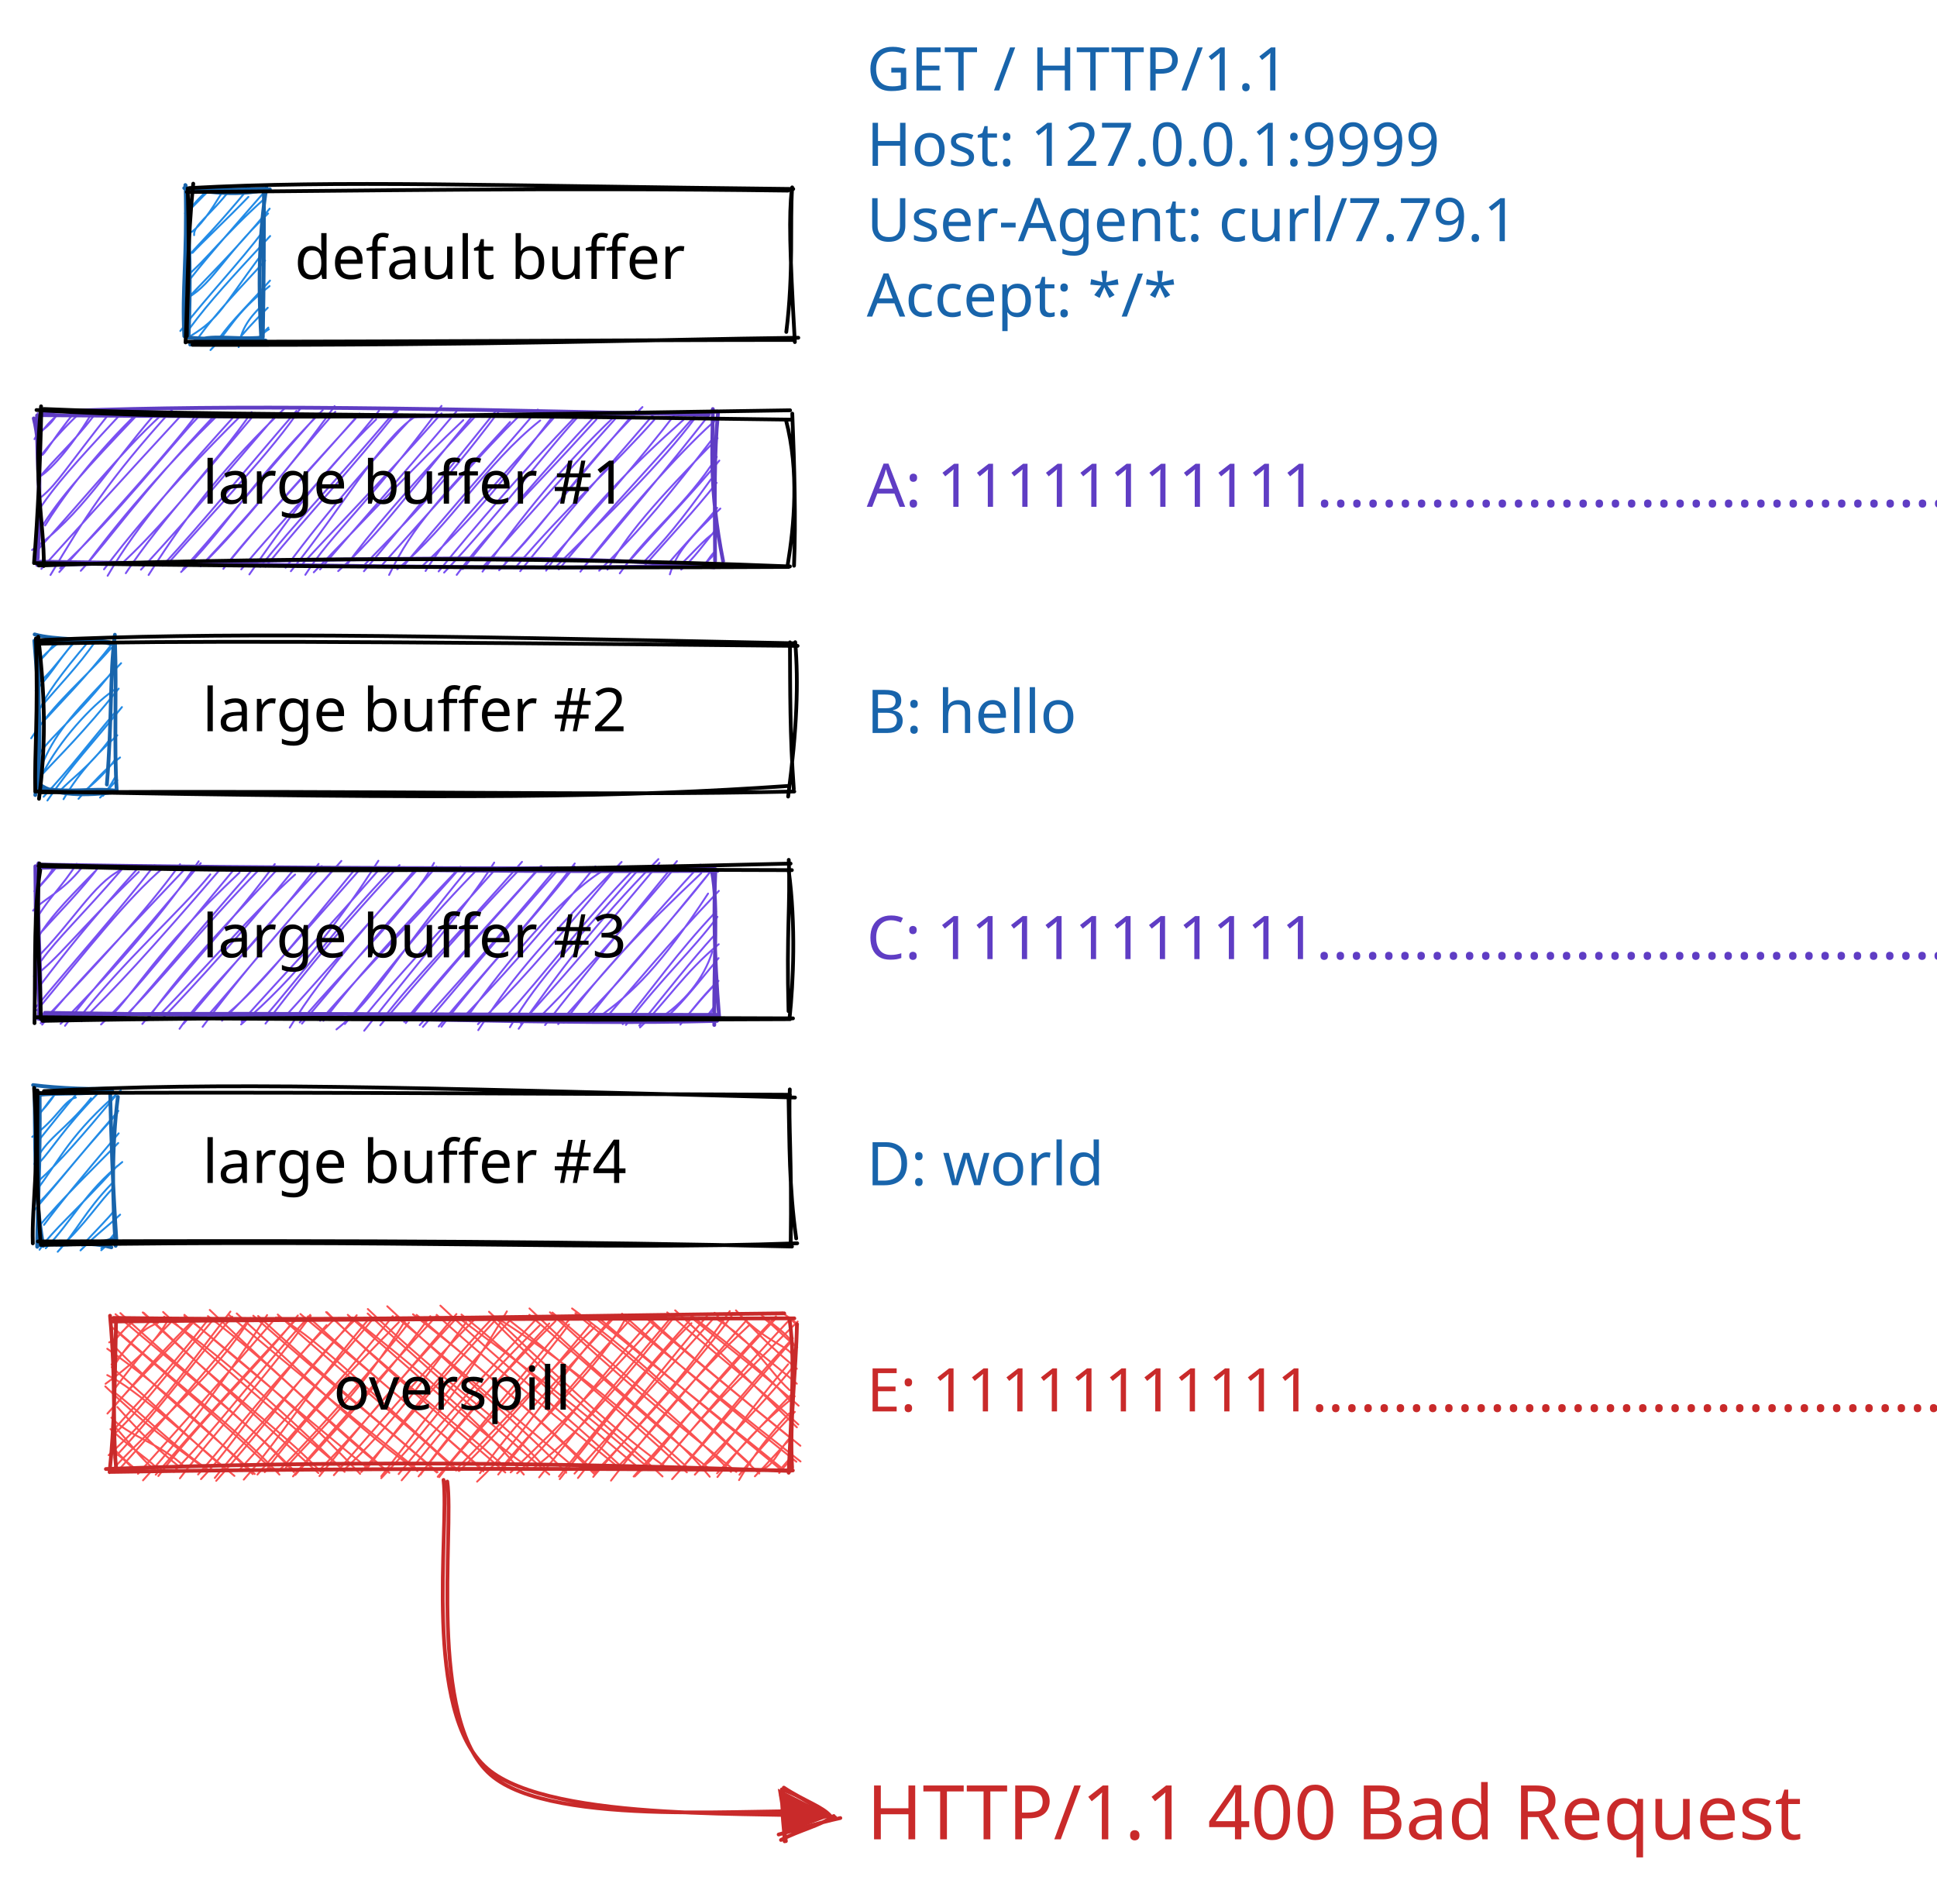
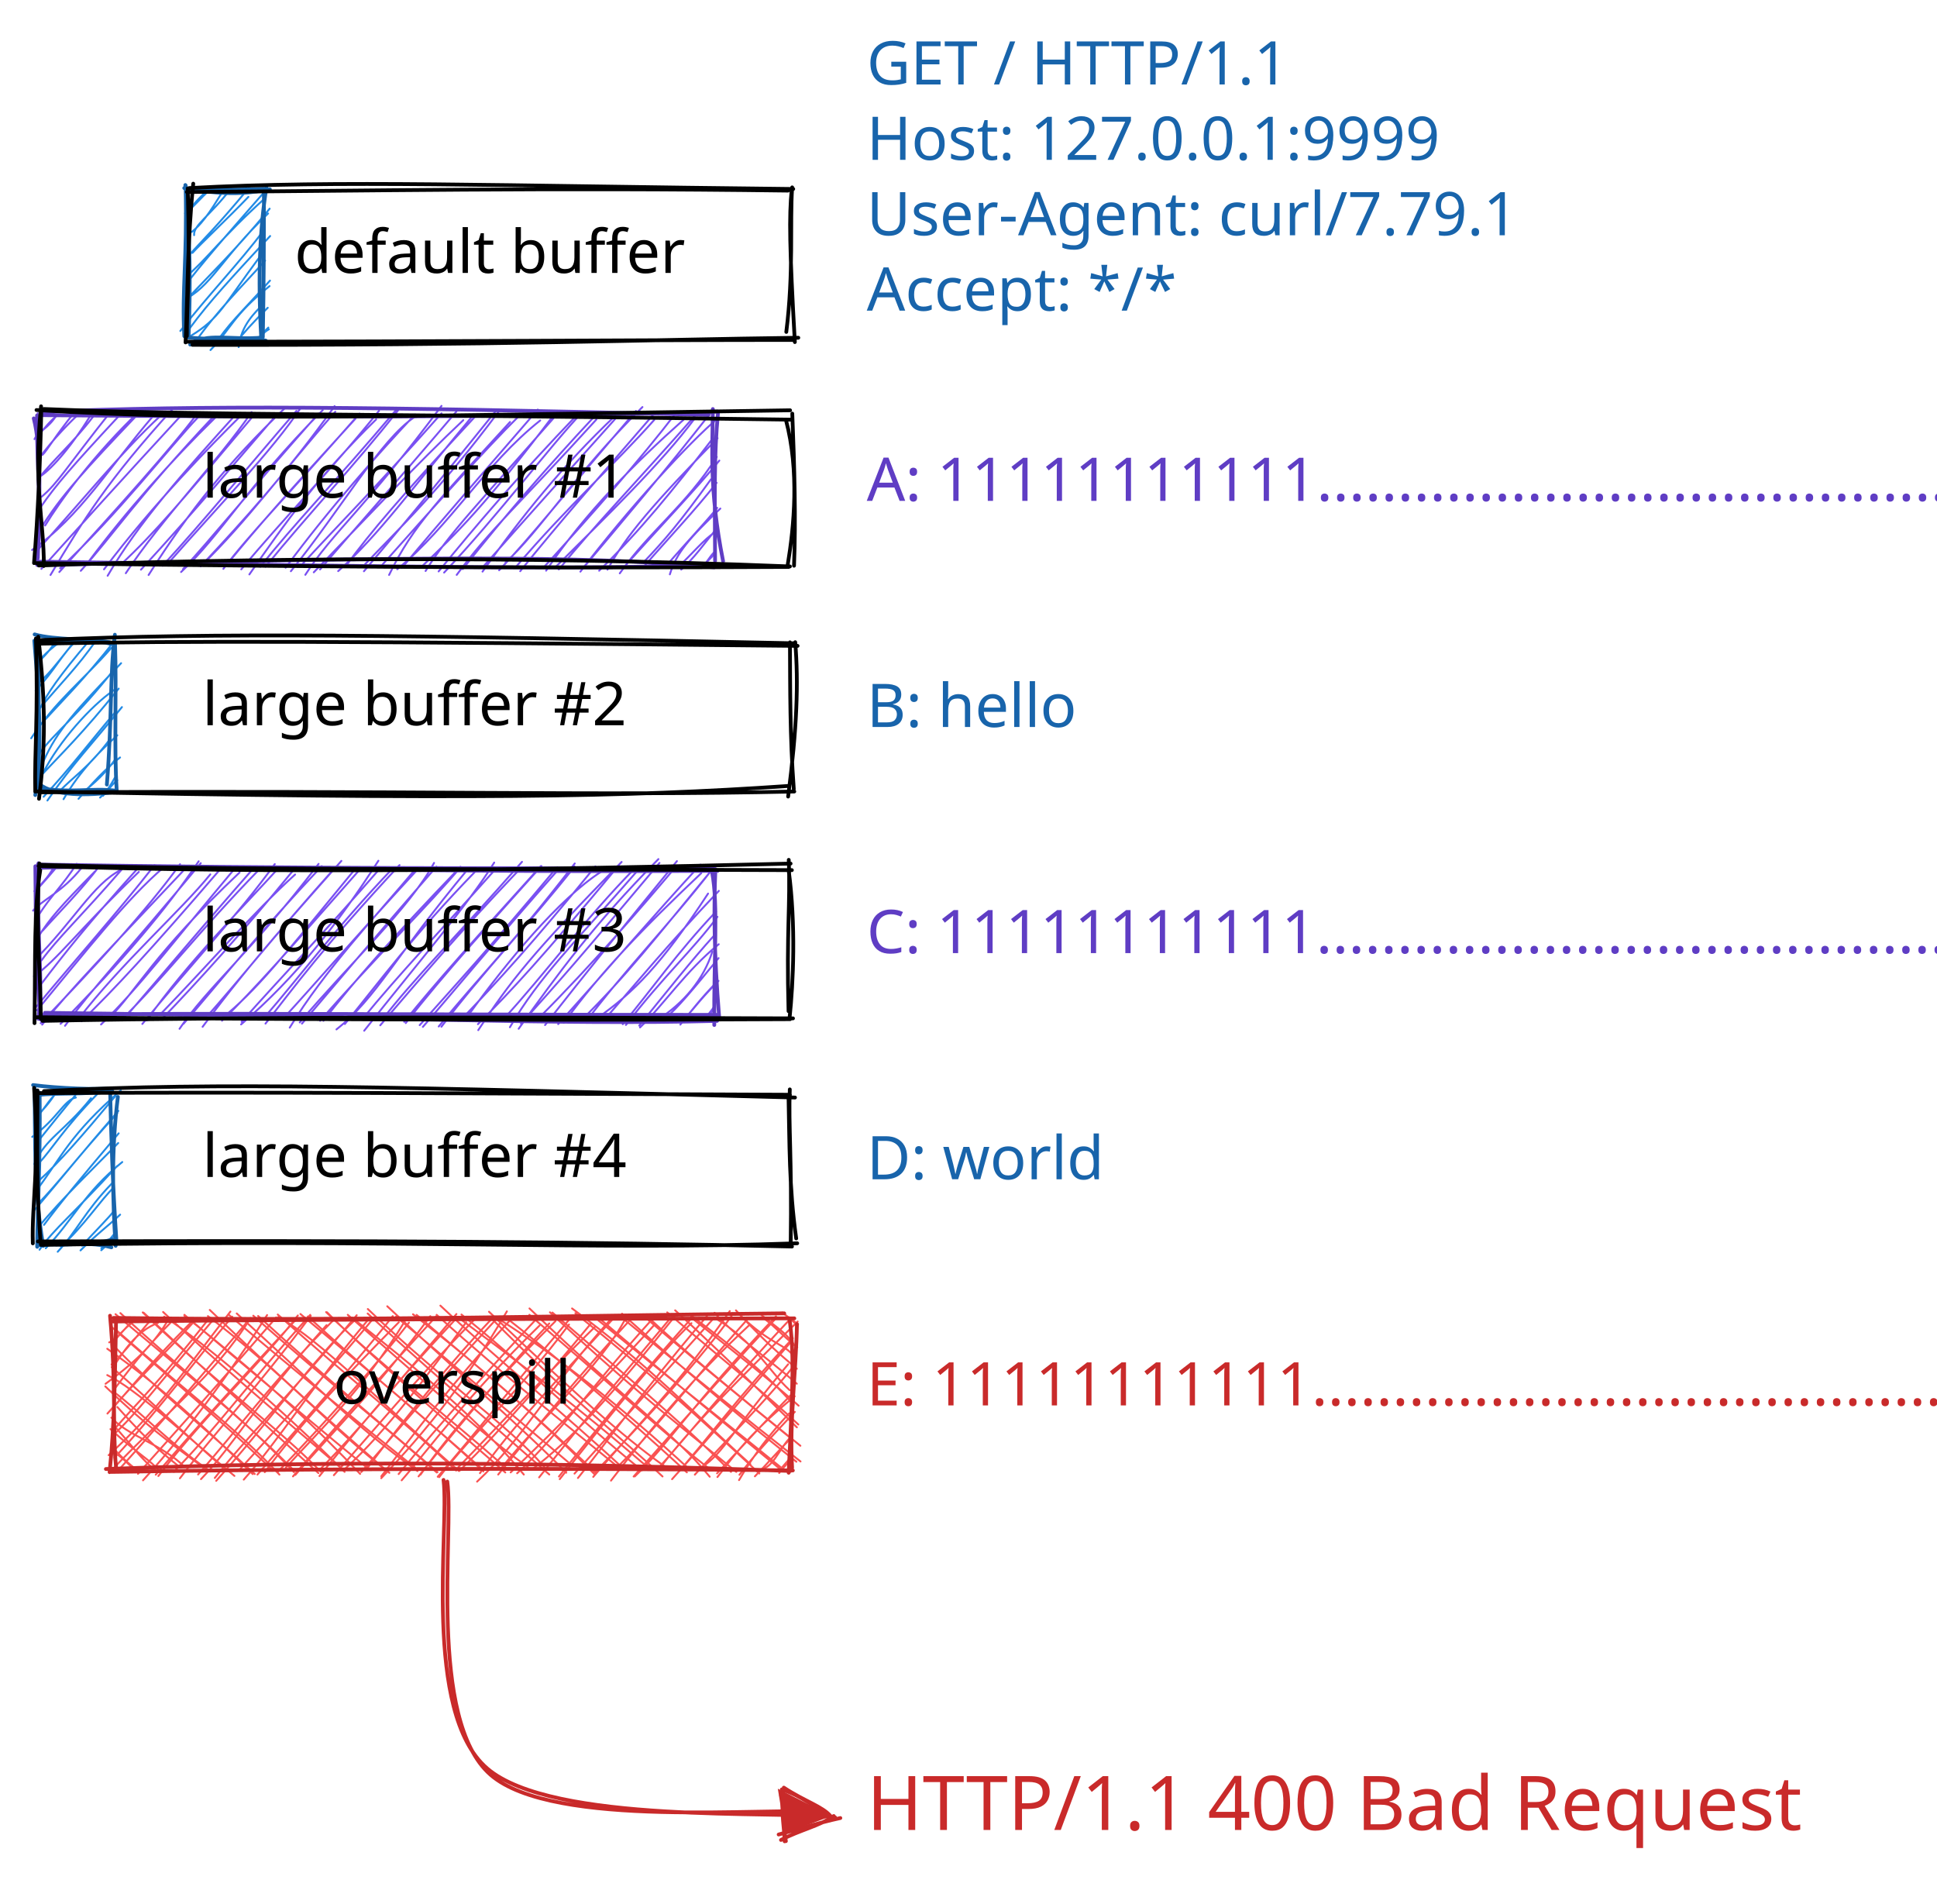
<svg xmlns="http://www.w3.org/2000/svg" version="1.1" viewBox="0 0 514 505" width="1028" height="1010">
  <defs>
-     <style>
+     <style class="style-fonts">
      @font-face {
        font-family: "Virgil";
        src: url('/fonts/Virgil.woff2') format('woff2');
      }
    </style>
  </defs>
  <g stroke-linecap="round" transform="translate(50 50) rotate(0 10 20)">
    <path d="M0 0 C0 0, 0 0, 0 0 M0 0 C0 0, 0 0, 0 0 M-0.88 6.6 C1.28 5.04, 3.25 2.47, 5.54 0.54 M-0.35 6.79 C0.74 4.87, 1.48 3.92, 5.22 0.26 M1.51 12.39 C1.29 9.76, 5.62 7.38, 11.32 -0.01 M0.89 11.53 C4.42 8.78, 6.86 4.29, 10.04 -0.75 M1.08 17.09 C3.21 14.71, 10.56 7.86, 15.92 2.23 M-0.02 17.95 C3.61 13.79, 7.12 10.65, 16.08 -0.21 M-0.98 23.74 C5.49 18.25, 8.49 13.28, 20.24 2.66 M0.45 24.04 C5.56 17.52, 12.12 10.12, 20.93 0.04 M-1.45 29.63 C5.86 26.38, 8.6 18.66, 21.14 6.64 M-0.81 29.85 C4.87 23.62, 11.86 17.16, 21.56 5.36 M-2.15 37.81 C5.59 27.91, 13.21 20.1, 20.18 10.9 M0.43 36.99 C5.59 29.99, 11.57 23.56, 21.69 12.62 M0.77 39.02 C8.17 34.51, 9.29 31.13, 18.99 18.05 M1.82 40.74 C7.4 32.71, 14.68 25.49, 20.35 19.15 M5.85 42.88 C11.01 37.66, 11.82 33.63, 21.53 25.91 M6.9 41.77 C10.11 36.37, 14.12 32.85, 21.65 24.44 M13.33 42.1 C14 36.14, 17.79 32.88, 19.66 30.84 M12.27 41.31 C14.53 38.41, 17.32 35.35, 21.05 31.65 M17 41.68 C18.64 40.46, 19.03 38.69, 21.35 37.37 M17.3 41.37 C18.05 40.64, 18.8 39.19, 21.21 36.91" stroke="#228be6" stroke-width="0.5" fill="none" />
    <path d="M-1.11 -0.1 C9.18 1.75, 14.61 1.54, 21.62 0.23 M-0.44 0.62 C4.13 -0.13, 10.44 0.64, 19.94 0.08 M20.69 -0.29 C19 10.41, 18.38 23.02, 19.33 39.83 M20.04 0.86 C20.03 12.91, 20.02 24.8, 19.74 39.43 M19.66 39.56 C11.56 40.32, 4.42 38.14, 0.47 41.43 M20.52 40.37 C15.73 39.41, 10.86 40.49, -0.43 39.53 M-1.1 39.19 C-1.74 26.69, -0.31 19.07, -0.74 -0.83 M0.04 39.32 C0.58 25.97, 0.47 12.66, -0.82 -0.91" stroke="#1864ab" stroke-width="1" fill="none" />
  </g>
  <g stroke-linecap="round" transform="translate(50 50) rotate(0 80 20)">
    <path d="M0.2 -0.1 C40.09 -2.25, 80.56 -0.7, 160.49 0.14 M-0.41 0.94 C47.37 0.65, 94.61 -0.29, 159.11 0.57 M160.21 -0.29 C159.56 9.18, 160.65 22.12, 158.65 38.07 M160.08 0.43 C159.39 7.26, 159.49 15.57, 160.92 40.76 M161.84 39.61 C122.31 40.09, 82.81 41.66, 1.07 41.49 M160.51 40.19 C116.43 40.2, 71.75 40.64, -0.43 40.67 M-0.76 40.85 C-0.16 28.37, -0.35 14.61, 1.28 -1.27 M-0.42 39.18 C-0.47 31.52, 0.5 23.27, -0.18 -0.01" stroke="#000000" stroke-width="1" fill="none" />
  </g>
  <g transform="translate(71.5 60) rotate(0 58.5 10)">
-     <text x="58.5" y="14" font-family="Virgil, Segoe UI Emoji" font-size="16px" fill="#000000" text-anchor="middle" style="white-space: pre;" direction="ltr">default buffer</text>
+     <text x="58.5" y="0" font-family="Virgil, Segoe UI Emoji" font-size="16px" fill="#000000" text-anchor="middle" style="white-space: pre;" direction="ltr" dominant-baseline="text-before-edge">default buffer</text>
  </g>
  <g stroke-linecap="round" transform="translate(10 109.625) rotate(0 90 20)">
    <path d="M0 0 C0 0, 0 0, 0 0 M0 0 C0 0, 0 0, 0 0 M-0.85 6.88 C0.31 4.58, 2.59 4.36, 5.05 0.48 M-0.19 6.44 C1.66 4.03, 3.78 1.57, 5.28 0.54 M1.3 11.04 C2.56 9.83, 4.74 5.9, 9.84 -0.33 M0.2 12.19 C4.28 6.57, 8.95 2.06, 10.86 0.22 M0.29 16.98 C2.89 15.61, 8.52 9.62, 14.09 0.46 M-0.01 17.62 C4.29 12.16, 9.27 8.03, 14.74 0.88 M1.02 22.19 C5.44 18.48, 7.39 14.67, 19.56 -0.63 M0.9 24.77 C4.82 19.1, 8.99 14.25, 21.42 0.88 M1.98 29.8 C5.75 23.63, 14.59 11.18, 27.67 -1.2 M0.64 30.85 C6.01 22.11, 12.49 15.07, 26.69 0.17 M-1.49 36.29 C11.33 27.39, 19.13 14.08, 30.8 0.56 M-0.95 37.34 C11.69 23.41, 22.32 10.17, 32.6 0.68 M3.4 42.93 C12.33 28.01, 18.41 18.05, 35.89 -1.2 M0.97 41.31 C11.64 29.47, 21.66 18.37, 37.74 0.94 M5.95 41.14 C21.1 27.08, 35.03 8.93, 42.62 1.01 M5.74 42.14 C21.1 25.28, 36.16 8.5, 42.01 0.54 M13.67 39.17 C23.49 26.08, 35.22 12.8, 47.25 1.06 M11.43 41.82 C19.85 32.57, 26.35 22.42, 46.84 0.69 M18.56 43.14 C26.76 29.02, 38.95 15.42, 52.78 0.11 M17.6 41.43 C30.74 24.02, 45.97 8.51, 53.97 0.61 M23.38 42.46 C33.08 27.75, 47.73 12.94, 56.77 -0.29 M22.13 40.09 C31.1 31.73, 38.32 23.2, 57.67 0.17 M29.43 42.93 C40.63 25.27, 50.69 12.99, 65.54 -1.29 M27.4 41.52 C41.52 26.22, 54.19 11.06, 63.52 0.27 M34.78 39.66 C47.62 25, 62.39 9.84, 69.95 -1.64 M33.13 40.49 C44.2 28.46, 54.72 15.54, 68.65 -0.6 M38.05 42.14 C48.82 32.16, 54.89 20.18, 75.64 -0.81 M38.56 41.39 C46.57 32.73, 53.42 23.95, 74.48 0.13 M44.62 39.15 C53.72 29.42, 66.23 15.79, 78.79 -1.87 M43.24 40.64 C55.94 28.29, 64.94 15.48, 78.98 -0.38 M50.43 39.87 C58.17 30.37, 66.87 20.53, 84.36 1.42 M49.27 41.3 C56.41 31.87, 65.29 22.99, 85.41 0.09 M56.17 42.78 C65.53 29.32, 74.7 16.4, 89.82 1.65 M54.02 41.44 C65.39 27.74, 78.2 14.81, 90.59 -0.66 M59.08 40.75 C68.17 29.2, 78.07 19.3, 95.44 -1.25 M60.45 40.75 C71.68 26.91, 83.72 14.33, 95.62 -0.74 M67.18 41.93 C80.61 25.36, 91.06 6.89, 100.03 1.01 M65.79 41 C77.47 25.16, 90.85 10.22, 100.16 0.32 M71.02 42.88 C78.25 31.61, 87.4 24.68, 107.16 -1.94 M69.8 40.51 C79.57 29.85, 89.19 20.31, 107.16 0.04 M73.26 42.22 C87.17 27.87, 101.09 12.98, 112.93 1.86 M74.93 41.46 C84.51 30.21, 93.15 20.7, 111.12 -0.45 M79.74 41.9 C90.76 32.04, 98.39 21.08, 115.6 0.47 M81.75 40.57 C88.49 31.37, 96.23 22.28, 116.18 0.79 M86.47 40.5 C96.05 30.37, 106.16 21.22, 122.54 -0.71 M86.57 41.94 C94.11 33.01, 102.67 22.93, 121.66 -0.71 M93.25 42.92 C99.66 29.57, 107.02 22.42, 125.34 2.33 M91.48 40.19 C104.94 25.05, 119.08 9.24, 127.57 0.9 M95.41 41.4 C109.61 29.78, 118.73 13.49, 133.35 1.93 M96.62 41.07 C107.67 27.8, 119.62 14.21, 132.71 -0.96 M102.07 40.55 C111.08 31.94, 118.77 24.54, 137.48 -0.23 M102.93 41.87 C109.11 31.91, 117.3 23.66, 136.96 1.24 M107.85 42.29 C122.54 26.73, 135.58 9.18, 144.38 -0.11 M106.39 41.98 C116.66 29.46, 126.16 18.15, 143.96 -0.43 M111.19 42.9 C120.02 30.88, 127.73 24.21, 148.27 1.66 M112.78 41.36 C124.05 27.16, 135.33 14.15, 147.42 1.2 M118.04 42.03 C128.55 27.28, 139.23 13.98, 153.13 0.8 M117.92 41.06 C129.61 27.86, 142.42 13.61, 153.84 0.86 M124.14 39.61 C133.41 31.16, 142.53 16.18, 160.48 -1.63 M122.45 41.68 C131.58 32.04, 138.32 23.17, 158.76 -0.6 M126.74 40.98 C140.58 24.71, 153.34 13.39, 163.62 1.76 M128.04 41.92 C138.69 28.69, 149.05 16.94, 163.53 0.19 M134.91 41.78 C145.28 26.47, 158.52 13.18, 171.37 1.75 M134.14 41.06 C147.15 26.77, 159.78 12.46, 169.54 -0.28 M137.21 41.02 C151.32 27.02, 165.61 13.14, 174.35 1.4 M138.29 41.46 C147.89 29.65, 158.24 19.03, 174.97 0.04 M144.01 42.04 C156.74 25.36, 172.78 7.8, 180.69 1.18 M144.79 41.03 C154.43 29.58, 166.47 15.43, 179.06 -0.71 M151.2 41.52 C156.04 32.56, 163.52 23.88, 180.41 6.63 M148.99 41.79 C159.92 31.14, 168.42 20.63, 178.93 6.97 M154.46 42.49 C162.35 31.31, 172.04 24.44, 180.2 11.6 M156.06 40.32 C164.92 30.35, 174.72 20.13, 180.88 12.57 M160.98 39.34 C166.34 33.69, 170.21 29.26, 178.65 17.55 M161.2 40.3 C167.28 33.3, 174.47 25.74, 180.16 18.47 M167.75 42.76 C169.49 37.05, 172.96 33.15, 181.15 25.3 M166.4 40.95 C172.24 34.17, 177.62 28.55, 180.32 25.1 M169.77 40.95 C173.25 37.86, 176.89 33.27, 179.77 31.59 M170.77 41.49 C174.2 38.42, 176.6 35, 179.63 31.25 M176.37 40.61 C177.39 39.96, 178.16 38.29, 179.39 37.01 M176.64 40.66 C177.28 39.5, 178.61 38.63, 179.92 36.92" stroke="#7950f2" stroke-width="0.5" fill="none" />
    <path d="M1.36 -0.34 C43.22 -2.13, 87.52 -1.78, 178 0.47 M0.63 0.52 C67.21 1.09, 132.95 1.16, 180.36 -0.43 M179.16 -1.1 C179.13 8.43, 178.04 19.99, 181.88 39.26 M180.52 0.04 C179.47 10.97, 179.67 21.2, 179.75 39.18 M179.52 40.89 C142.86 37.54, 103.96 38.21, -0.13 40.26 M180.39 40.23 C141.3 41.57, 102.39 40.77, 0.07 39.39 M0.02 38.45 C0.53 24.22, 1.04 9.4, -1.04 1.38 M-0.25 39.77 C1.37 26.91, -0.41 13.24, -0.16 0.59" stroke="#5f3dc4" stroke-width="1" fill="none" />
  </g>
  <g stroke-linecap="round" transform="translate(10 109.625) rotate(0 100 20)">
    <path d="M1.63 -1.11 C42.38 0.59, 83.66 0.03, 200.26 1.72 M-0.31 -0.84 C46.59 2.09, 92.62 0.85, 199.66 -0.77 M198.56 1.81 C202.14 15.29, 200.72 30, 199.03 40.21 M200.24 0.11 C200.81 14.32, 201.2 28.3, 200.7 40.47 M199.3 40.79 C147.87 41.02, 96.82 41.1, -0.46 39.78 M199.62 40.66 C126.87 37.73, 53.91 38.56, 0.3 40.41 M1.63 40.54 C1.72 28.74, -1.24 19.06, 0.9 -1.82 M-0.97 39.77 C0.08 27, 0.7 12.12, 0.94 -0.4" stroke="#000000" stroke-width="1" fill="none" />
  </g>
  <g transform="translate(49 119.625) rotate(0 61 10)">
-     <text x="61" y="14" font-family="Virgil, Segoe UI Emoji" font-size="16px" fill="#000000" text-anchor="middle" style="white-space: pre;" direction="ltr">large buffer #1</text>
+     <text x="61" y="0" font-family="Virgil, Segoe UI Emoji" font-size="16px" fill="#000000" text-anchor="middle" style="white-space: pre;" direction="ltr" dominant-baseline="text-before-edge">large buffer #1</text>
  </g>
  <g stroke-linecap="round" transform="translate(10 170) rotate(0 10 20)">
    <path d="M0 0 C0 0, 0 0, 0 0 M0 0 C0 0, 0 0, 0 0 M-0.4 6.74 C0.59 4.88, 1.77 3.45, 5.78 0.39 M-0.28 6.11 C1.91 4.01, 3.73 2.05, 4.73 0.01 M-0.55 13.25 C4.62 7.75, 6.2 3.82, 10.88 -0.72 M-0.37 11.54 C2.34 9.76, 4.87 6.31, 9.86 0.05 M0.81 17.63 C2.24 14.49, 5.74 9.25, 13.79 -0.15 M-0.01 18.6 C5.21 12.31, 10.99 6.55, 15.51 -0.13 M-1.73 25.88 C4.57 16.15, 12.04 10.49, 19.53 1.92 M-0.01 23.13 C5.75 16.66, 12.35 10.32, 20.63 -0.28 M1.51 32.05 C5.19 23.72, 9.99 18.63, 22.14 5.95 M0.4 29.97 C4.46 24.39, 10.33 20.29, 20.67 7.08 M1.47 35 C5.62 26.79, 14.03 17.37, 20.24 13.08 M0.26 36.43 C6.22 30.06, 11.89 24.65, 21.49 12.7 M2.58 42.39 C9.34 32.57, 14.22 27.67, 22.36 17.6 M1.57 41.39 C8.81 33.63, 13.61 27.15, 20.83 18.64 M5.76 39.99 C9.19 36.25, 13.47 33.79, 19.17 26.12 M6.86 42.04 C11.45 34.09, 17.08 28.83, 21.13 25.08 M10.83 41.94 C14.23 38.13, 18.16 33.73, 21.86 30.97 M11.64 40.46 C14.97 37.87, 18.11 35.09, 20.86 31.06 M16.56 41.61 C18.83 39.56, 19.63 37.73, 20.43 36.39 M17.33 41.15 C18.86 39.39, 19.96 37.91, 21.11 37.01" stroke="#228be6" stroke-width="0.5" fill="none" />
    <path d="M-0.81 -1.68 C4.37 -0.14, 14.43 -0.63, 19.17 0.77 M-0.68 0.63 C5.77 0.52, 12.26 -0.83, 19.09 0.39 M20.48 -1.6 C19.1 9.15, 19.78 20.41, 18.36 38.15 M20.52 0.53 C20.97 14.05, 20.22 28.03, 20.98 39.91 M20.5 40.14 C13.64 41.09, 4.23 41.23, 0.44 38.02 M20.97 39.8 C14.02 38.96, 9.49 40.54, -0.25 39.04 M0.43 38.72 C0.31 30.7, 0.41 19.33, 0.04 0.66 M-0.64 40.94 C1.16 28.87, 0.58 17.78, -0.89 0" stroke="#1864ab" stroke-width="1" fill="none" />
  </g>
  <g stroke-linecap="round" transform="translate(10 170) rotate(0 100 20)">
    <path d="M0.14 0.78 C40.22 -0.03, 81.46 0.13, 201.65 1.36 M0.83 -0.17 C47.83 -2.24, 94.85 -1.54, 200.48 0.67 M201.02 0.38 C201.91 11.18, 201.49 23.18, 199.14 41.34 M199.62 0.42 C199.69 13.04, 199.59 25.01, 200.64 39.36 M199.25 38.52 C155.92 41.51, 114.72 42.13, -0.33 39.98 M200.77 40 C148.02 41.2, 97.57 39.66, 0.44 40.22 M0.35 41.93 C1.97 29.15, 2.26 17.26, 0.15 -1.06 M-0.64 40.02 C-0.88 29.37, 0.17 19.9, -0.47 -0.61" stroke="#000000" stroke-width="1" fill="none" />
  </g>
  <g transform="translate(45.5 180) rotate(0 64.5 10)">
-     <text x="64.5" y="14" font-family="Virgil, Segoe UI Emoji" font-size="16px" fill="#000000" text-anchor="middle" style="white-space: pre;" direction="ltr">large buffer #2</text>
+     <text x="64.5" y="0" font-family="Virgil, Segoe UI Emoji" font-size="16px" fill="#000000" text-anchor="middle" style="white-space: pre;" direction="ltr" dominant-baseline="text-before-edge">large buffer #2</text>
  </g>
  <g stroke-linecap="round" transform="translate(10 230) rotate(0 90 20)">
    <path d="M0 0 C0 0, 0 0, 0 0 M0 0 C0 0, 0 0, 0 0 M-0.87 6.45 C1.8 3.79, 3.33 1.96, 4.33 -0.14 M-0.61 6.62 C0.64 4.96, 2.04 3.63, 4.61 0.55 M-1.22 11.6 C1.48 8.51, 6.49 6.77, 11.73 0.15 M0.26 12.8 C3.38 7.82, 6.47 5.15, 10.36 -0.83 M1.3 16.95 C5 12.77, 12.01 5.74, 16.35 -0.22 M0.31 18.32 C3.16 13.85, 5.96 10.5, 15.32 1.08 M-0.82 24.74 C9.41 14.61, 14.72 4.47, 22.19 0.73 M0.98 24.86 C5.27 18.94, 11.52 13.14, 22.22 0.79 M-0.98 29.02 C5.17 24.73, 10.4 17.2, 26.84 1.32 M0.87 31.16 C7.23 22.82, 13.51 14.88, 26.13 0.86 M-0.15 38.03 C13.21 21.9, 23.76 8.38, 33.42 0.13 M-0.76 37.56 C10.61 23.91, 20.69 12.69, 30.99 -0.44 M1.19 41.85 C8.11 33.11, 19.76 21.04, 38.57 1.1 M0.79 41.47 C14.98 26.63, 28.46 12.13, 37.78 -0.71 M6.07 41.65 C22.15 25.31, 34.23 11.16, 42.72 -1.49 M7.25 42.16 C14.69 31.98, 23.07 23.31, 43.28 -0.99 M10.71 40.49 C22.2 25.52, 37.98 11.68, 45.81 1.98 M11.61 40.96 C20.5 32.26, 29.39 22.77, 48.32 0.76 M18.82 40.26 C26.15 33.02, 30.59 23.22, 53.58 1.48 M16.81 41.81 C27.27 31.64, 35.4 20.55, 52.53 0.16 M23.89 39.15 C33.3 28.3, 43.94 15.5, 57.3 0.33 M22.6 40.19 C32.83 30.1, 42.88 17.04, 58.57 0.9 M28.93 40.74 C40.02 24.93, 54.67 10.55, 64.02 0.18 M27.77 41.67 C40.55 26.04, 53.3 12.59, 62.92 -0.75 M32.74 38.92 C45.3 25.98, 57.43 11.86, 68.31 2.02 M32.93 40.41 C43.18 29.66, 53.42 18.5, 68.09 0.58 M37.64 42.96 C44.85 32.19, 56.51 22.77, 74.54 -0.8 M38.7 41.63 C48.61 30.15, 58.23 18.02, 75.38 -0.2 M43.76 42.43 C57.37 24.13, 70.05 10.42, 80.59 -1.59 M44.53 40.13 C53.54 30.04, 63.8 17.04, 79.17 -0.07 M48.73 40.29 C57.79 33.07, 65.01 24, 84.15 0.67 M48.91 40.81 C57.86 32.09, 65.69 23.11, 85.6 0.56 M53.97 41.8 C68.52 29.34, 79.87 14.79, 90.41 -1.63 M54.1 41.1 C64.95 28.88, 77.2 16.17, 90.89 0.34 M60.44 39.6 C68.55 30.34, 78.69 16.64, 94.36 0.22 M60.45 41.58 C67.96 32.02, 75.73 21.3, 96.02 -0.48 M66.88 42.65 C76.03 27.55, 89.92 12.89, 100.52 0.27 M65.06 40.34 C74.17 30.43, 83.86 19.05, 101.04 0.42 M69.54 41.26 C82.86 25.58, 98.78 10.82, 105.18 -1.06 M70.13 41.58 C79.95 30.05, 89.09 19.07, 105.81 -0.05 M75.82 40.83 C83.92 30.37, 93.69 19.19, 112.18 -0.02 M74.95 40.83 C88.77 24.91, 104.6 9.28, 112.2 0.07 M79.28 43.12 C90.07 34.55, 94.28 24.44, 114.46 0.22 M81.51 41.69 C90.77 30.39, 99.5 18.32, 116.25 1.09 M86.64 43.47 C100.6 25.79, 114.33 9.89, 121.14 -1.15 M86 40.59 C95.98 28.32, 107.16 16.7, 121.66 0.4 M91.42 40.56 C99.92 29.49, 110.5 19.21, 128.52 -1.34 M90.9 42.03 C102.14 28.97, 110.55 18.89, 127.34 1.21 M97.67 41.44 C107.36 28.87, 121.59 13.28, 133.67 -0.23 M97.25 41.11 C105.33 31.05, 116.19 18.93, 133.49 -0.2 M102.21 42.45 C111.35 31.98, 120.38 20.79, 138.21 0.64 M101.37 41.99 C110.57 31.65, 119.36 22.2, 137.85 0.05 M106.42 42.34 C117.22 29.12, 125.86 20.67, 142.52 -0.91 M107.13 42.41 C118.15 27.9, 130.07 15.56, 142.49 -0.1 M114.43 39.15 C124.66 25.01, 138.34 8.47, 149.53 1.28 M112.7 40.18 C122.04 30.37, 131.16 20.51, 147.98 -0.13 M116.91 43.31 C125.33 30.47, 131.15 22.94, 154.95 -1.31 M116.82 41.73 C125.97 32.56, 133.45 24.55, 154.22 -0.43 M125.31 42.54 C133.26 28.93, 142.25 20.45, 159.01 1.18 M123.48 40.51 C134.71 28.36, 144.68 14.39, 158.65 0.18 M127.63 42.95 C138.03 28.41, 147.38 15.45, 164.72 -2.07 M128.25 41.58 C137.21 31.76, 144.8 23.05, 165 -1.06 M134.63 41.97 C145.17 28.52, 155.59 15.67, 169.63 -1.53 M133 40.08 C146.94 26.13, 160.23 10.75, 169.54 -0.28 M139.61 41.38 C149.57 27.7, 160.63 16.3, 176.08 1.67 M138.12 41.72 C151.28 27.16, 163.68 12.59, 175.87 -0.6 M144.64 40.31 C155.91 29.2, 163.65 19.3, 178.92 0.76 M145.32 41.28 C155.29 27.92, 167.62 15.31, 179.1 0.5 M148.33 40.23 C158.13 33.34, 165.41 26.08, 177.89 7.08 M149.85 41.14 C158.38 31.43, 166.72 21.15, 180.75 6.36 M156.09 41.94 C165.8 29.31, 173.78 22.15, 180.38 13.25 M155.25 41.74 C162.79 32.76, 169.55 22.88, 180 11.85 M159.83 42.6 C166.1 36.62, 172.02 27.56, 180.72 20.52 M159.63 42.11 C167.33 32.65, 173.43 24.86, 179.5 18.2 M164.25 40.71 C171.5 36.2, 176.77 29.69, 179.02 22.48 M166.36 40.34 C169.77 37.47, 173.7 32.77, 180.68 24.2 M170.68 41.15 C174.23 37.81, 174.38 36.63, 180.66 30.24 M170.53 41.85 C173.5 38.14, 175.98 34.89, 180.04 30.72 M176.11 40.61 C177.96 39.87, 178.71 38.9, 179.65 37.11 M176.62 40.92 C177.56 39.47, 178.96 38.05, 179.64 36.8" stroke="#7950f2" stroke-width="0.5" fill="none" />
    <path d="M-0.13 0.26 C37.98 -1.02, 80.42 1.62, 180.45 1.04 M0.07 -0.61 C64.5 0.4, 127.73 0.5, 179.22 0.25 M178.96 1.38 C180.64 10.31, 179.38 24.07, 179.54 41.95 M179.84 0.59 C179.43 10.22, 179.37 22.06, 180.86 40.22 M180.29 40.86 C137.53 41.98, 94.36 39.79, 1.9 38.72 M180.27 39.26 C108.23 39.3, 38.51 38.56, 0.6 39.32 M0.16 40.3 C1.59 29.35, -0.33 21.67, 0.22 -0.97 M0.74 40.46 C-0.39 26.9, -0.5 16.39, -0.62 -0.17" stroke="#5f3dc4" stroke-width="1" fill="none" />
  </g>
  <g stroke-linecap="round" transform="translate(10 230) rotate(0 100 20)">
    <path d="M0.24 -0.23 C64.12 1.76, 129.73 0.88, 199.79 -0.88 M0.81 -0.55 C42.28 0.72, 84.02 0.44, 200.13 0.86 M199.3 -1.87 C199.77 10.17, 198.67 16.71, 199.25 38.28 M199.28 0.91 C201.22 15.48, 200.51 30.68, 199.52 40.11 M200.43 40.19 C130.25 39.94, 60.31 39.66, 1.26 40.85 M199.65 40.4 C148.21 40.64, 96.97 40.68, -0.23 39.89 M-0.84 41.46 C-0.58 23.81, -1.02 11.11, 0.67 0.9 M0.81 40.27 C0.86 28.73, -0.62 18.26, 0.45 -0.91" stroke="#000000" stroke-width="1" fill="none" />
  </g>
  <g transform="translate(45.5 240) rotate(0 64.5 10)">
-     <text x="64.5" y="14" font-family="Virgil, Segoe UI Emoji" font-size="16px" fill="#000000" text-anchor="middle" style="white-space: pre;" direction="ltr">large buffer #3</text>
+     <text x="64.5" y="0" font-family="Virgil, Segoe UI Emoji" font-size="16px" fill="#000000" text-anchor="middle" style="white-space: pre;" direction="ltr" dominant-baseline="text-before-edge">large buffer #3</text>
  </g>
  <g stroke-linecap="round" transform="translate(10 289.8516) rotate(0 10 20)">
    <path d="M0 0 C0 0, 0 0, 0 0 M0 0 C0 0, 0 0, 0 0 M-0.48 6.45 C1.06 5.02, 3.32 2.65, 4.99 -0.26 M-0.01 6.19 C1.72 4.5, 2.75 2.28, 4.89 0.27 M-1.45 11.78 C5.27 6.92, 6.96 2.03, 10.14 1.34 M0.72 12.16 C3.93 8.16, 7.23 4.01, 10.02 0.72 M-0.9 18.98 C1.94 12.26, 7.12 10.32, 14.14 1.53 M0.52 18.52 C3.8 15.06, 6.65 9.89, 15.8 0.43 M-0.01 25.56 C6.29 17.2, 8.61 11.09, 22.06 -0.56 M0.1 23.59 C5.74 18.53, 11.72 11.62, 20.69 0.87 M-0.69 31.04 C7.03 21.94, 10.83 17.05, 21.42 4.87 M-0.1 29.72 C5.29 24.31, 10.2 17.53, 21.12 5.51 M1.67 35.13 C5.98 29.35, 10.05 24.41, 21.49 10.84 M-0.11 36.03 C6.84 27.73, 14.16 20.79, 21.37 13.41 M2.14 41.33 C9.25 34, 12.35 26.59, 22.45 18.45 M0.49 41.72 C4.32 36.16, 9.49 32.22, 21.11 19.49 M5.31 42.26 C10.29 36.94, 12.52 31.56, 19.64 24.18 M6.17 40.83 C12.05 35.74, 16.95 28.19, 20.18 25.23 M11.36 41.9 C16.04 37.25, 18.91 35.24, 21.88 32.41 M11.77 40.65 C14.99 37.09, 18.88 33.24, 20.3 31.36 M16.87 41.86 C18.88 40.16, 19.84 38.31, 20.86 36.74 M16.89 41.35 C18.61 39.97, 19.61 38.16, 20.79 37.04" stroke="#228be6" stroke-width="0.5" fill="none" />
    <path d="M-1.22 -1.97 C5.35 -1.09, 16.61 -0.7, 18.89 -1.11 M-0.62 0.71 C6.71 -0.05, 11.26 0.69, 19.76 -0.44 M21.28 1.19 C19.56 14.63, 19.84 28.63, 20.69 40.69 M19.22 -0.8 C19.48 11.33, 19.85 23.44, 20.93 40.04 M19.56 41.08 C11.75 39.01, 6.04 41.45, 1.36 39.66 M19.69 39 C14.68 40.73, 8.35 39.78, 0.63 40.52 M1.47 40.72 C-1.12 25.56, -0.56 13.27, -0.84 -1.1 M-0.13 40.94 C-0.03 29.21, 0.72 19.38, 0.52 0.04" stroke="#1864ab" stroke-width="1" fill="none" />
  </g>
  <g stroke-linecap="round" transform="translate(10 289.8516) rotate(0 100 20)">
    <path d="M1.66 -0.35 C48.02 -2.85, 94.41 -1.44, 200.96 1.34 M0.46 0.17 C56.41 -0.16, 111.81 0.24, 199.62 0.6 M199.24 0.85 C199.53 13.51, 199.34 24.89, 201.28 38.73 M199.58 -0.82 C199.2 8.69, 200.16 17.63, 199.82 39.99 M201.55 40.01 C147.46 41.92, 97.98 38.84, 0.89 40.43 M200.16 40.87 C145.87 39.63, 91.16 39.22, 0.07 39.52 M-1.29 40.03 C-1.6 29.16, 0.5 20.65, -0.95 -1.23 M0.83 40.18 C-0.4 26.34, -0.07 14.68, -0.06 -0.55" stroke="#000000" stroke-width="1" fill="none" />
  </g>
  <g transform="translate(46 299.8516) rotate(0 64 10)">
-     <text x="64" y="14" font-family="Virgil, Segoe UI Emoji" font-size="16px" fill="#000000" text-anchor="middle" style="white-space: pre;" direction="ltr">large buffer #4</text>
+     <text x="64" y="0" font-family="Virgil, Segoe UI Emoji" font-size="16px" fill="#000000" text-anchor="middle" style="white-space: pre;" direction="ltr" dominant-baseline="text-before-edge">large buffer #4</text>
  </g>
  <g stroke-linecap="round" transform="translate(30 350) rotate(0 90 20)">
    <path d="M0 0 C0 0, 0 0, 0 0 M0 0 C0 0, 0 0, 0 0 M-1.03 6.15 C0.95 5.38, 2.86 2.47, 5.06 0.95 M-0.13 6.27 C1.06 4.88, 2.76 2.97, 5.33 0.21 M0.13 12.49 C2.47 9.15, 6.01 3.17, 11.89 1.01 M-0.39 12.03 C3.49 8.31, 6.19 4.54, 10.33 -0.15 M-1.99 17.14 C7.13 10.51, 11.22 5.85, 14.77 -0.01 M-0.09 19.14 C3.94 13.92, 7.76 8.47, 16.19 -0.02 M-1.49 25.04 C7.5 14.83, 13.12 9.88, 22.33 -0.27 M-0.16 23.68 C5.07 17.83, 9.01 12.61, 20.64 0.89 M0.22 29.33 C6.17 22.42, 11.93 17.08, 24.86 0.58 M-0.23 31 C6.37 24.91, 11.5 17.89, 26.16 0.64 M-1.18 36.08 C11.52 24.55, 17.71 15.34, 31.14 -2.02 M0.36 36.78 C12.59 23.69, 23.61 8.64, 31.63 -0.67 M-0.49 40.22 C12.46 26.38, 27.39 14.52, 36.45 -0.28 M1.26 40.26 C9.33 31.26, 19.13 20.27, 36.44 -0.3 M7.95 42.76 C21.45 28.01, 34.61 8.82, 40.88 -1.1 M6.61 41.03 C15.3 31.36, 25.33 20.22, 43.3 -0.47 M12.02 41.61 C25.02 24.72, 40.34 10.57, 49.04 -0.99 M11.32 41.26 C21.96 28.97, 33.59 16.14, 48.46 0.19 M16.11 40.48 C27.37 29.06, 34.1 19.14, 52.32 -1.15 M17.74 42.22 C26.6 30.57, 38.04 18.47, 52.46 -0.89 M23.33 42.44 C32.29 33.13, 37.14 23.29, 56.65 1.58 M22.56 41.2 C33.17 29.22, 41.93 16.86, 58.4 0.33 M27.37 42.89 C41.82 26.84, 53.22 10.38, 64.72 -0.3 M27 42.12 C35.57 31.19, 45.38 21.81, 64.66 -1.05 M34.68 42.57 C44.04 32.1, 52.36 18.38, 67.77 0.05 M33.56 39.94 C47 25.1, 61.86 8.7, 69.19 -0.35 M40.25 40.59 C49.46 28.3, 58.58 18.26, 75.83 0.81 M38.31 41.23 C51.44 25.93, 64.67 11.4, 74.22 -0.82 M45.84 39.38 C54.22 30.11, 66.15 18.99, 77.43 0.53 M43.61 40.62 C57.13 26.54, 69.89 12.16, 78.53 0.9 M47.75 41.71 C60.55 26.76, 69.91 16.52, 85.91 -0.94 M48.36 41.32 C58.38 29.79, 69.78 18.68, 84.19 -0.81 M55.06 39.72 C65.44 29.17, 73.98 18.67, 91.12 -1.37 M54.77 41.62 C63.98 30.36, 72.81 19.36, 90.83 0.07 M61.39 39.87 C73.18 29.08, 83.87 14.28, 93.71 0.81 M58.59 41.39 C69.14 29.71, 79.31 16.99, 96.38 -0.41 M67.11 39.97 C77.65 25.98, 90.4 10.51, 100.86 -0.51 M65.87 40.56 C76.51 28.49, 86.35 16.46, 101.3 0.42 M71.16 42.19 C82.99 29.72, 93.33 17.09, 104.51 -2.08 M71.18 41.68 C80.27 29.92, 88.55 18.62, 105.35 0.27 M76.58 42.75 C84.91 33.17, 93.65 20.72, 113.15 1.71 M75.78 41.09 C87.49 26.79, 100.54 12.48, 111.85 0.46 M81.57 41.27 C92.41 25.94, 107.68 10.24, 117.39 0.53 M81.07 41.71 C93.74 25.63, 107.67 9.69, 115.75 1.12 M86.54 41.92 C95.14 30.64, 107.22 19.79, 121 1.41 M86.15 41.81 C96.32 30.14, 104.66 19.35, 121.18 -0.06 M91.65 39.24 C102.25 28.36, 112.5 17.16, 127.93 1.98 M91.93 40.22 C104.09 28.28, 115.05 15.31, 126.95 0.99 M96.6 43.1 C108.43 32.15, 116.66 17.02, 131.91 0.2 M97.36 40.86 C104.05 31.02, 111.96 22.47, 132.71 -0.13 M102.88 39.71 C113.81 25.98, 129.27 12.83, 136.22 -0.6 M102.2 41.22 C113.91 26.71, 125.24 13.22, 137.11 0.28 M105.51 40.65 C118.85 28.05, 131.16 15.14, 143.91 1.22 M107.23 40.88 C118.74 30.18, 127.8 16.79, 142.63 0.49 M111.28 39.8 C121.71 31.75, 131.29 21.51, 149.54 -1.34 M113.06 41.97 C124.79 27.01, 138.17 11.41, 147.79 -0.14 M118.53 42.44 C129.98 27.85, 144.89 9.2, 153.48 1.06 M118.32 41.74 C128.49 28.97, 139.64 15.32, 153.88 -0.69 M123.36 42.14 C131.31 32.38, 138.48 21.68, 157.63 -0.88 M122.45 40.97 C132.81 29.7, 141.64 19.36, 159.28 -0.13 M127.42 41.84 C139.66 27.46, 149.8 17.88, 163.65 -2.15 M127.94 40.57 C141.7 26.39, 156.99 9.2, 164.14 -0.9 M132.13 42.83 C143.24 28.32, 154.56 14.82, 168.75 1.65 M133.06 39.97 C142.47 31, 151.37 18.97, 168.66 -0.33 M138.44 41.72 C147.3 33.34, 153.33 22.97, 175.92 -0.78 M138.14 41.74 C153.14 24.76, 167.8 8.32, 175.84 -0.16 M145.09 39.49 C154.08 27.78, 166.75 15.28, 181.67 0.62 M144.31 39.98 C152.96 30.42, 162.04 18.7, 179.73 -0.09 M148.34 42.45 C157.67 32.08, 165.23 21.24, 180.39 5.05 M149.73 40.9 C159.61 29.87, 168.59 19.1, 180.26 5.58 M156.24 39.24 C162.09 35.51, 164.51 29.27, 179.13 11.97 M154.38 41.25 C162.88 31.9, 172.69 22.3, 180.54 12.53 M160.38 41.88 C163.56 37.98, 167.75 31.16, 180.88 20.47 M160.27 40.9 C167.03 33.73, 172.44 27.65, 180.64 19.33 M166.11 42.7 C171.89 32.85, 177.15 27.52, 179.4 24.99 M166.22 41.28 C170.33 35.91, 173.05 32.97, 180.92 24.59 M171.89 39.94 C175.17 39.15, 176.55 34.96, 179.31 31.81 M170.32 41.69 C174.32 37.59, 177.46 33.88, 180.21 31.28 M176.81 40.61 C177.07 39.59, 178.27 38.55, 179.87 36.61 M176.76 40.82 C177.37 39.87, 178.56 38.85, 179.91 37.09 M-0.18 39.84 C-0.18 39.84, -0.18 39.84, -0.18 39.84 M-0.18 39.84 C-0.18 39.84, -0.18 39.84, -0.18 39.84 M6.76 40.87 C4.11 38.6, 2.01 36.13, -0.1 35.13 M6.02 39.75 C4.74 38.82, 2.65 37.04, 0.47 34.64 M11.31 40.09 C7.35 37.06, 5.87 34.46, 0.02 28 M12.11 40.08 C9.77 37.29, 6.76 35.92, -0.69 29.16 M19.02 39.22 C12.94 33.15, 3.83 30.92, -0.45 26.12 M17.37 38.98 C15.02 36.98, 10.68 34.04, 1.14 23.3 M24.52 39.7 C15.8 33.46, 7.49 27.09, -2.06 17.83 M25.27 39.95 C15.51 33.34, 7.48 24.72, -0.01 19.13 M32.21 41.58 C18.05 29.84, 6.11 18.5, -1.54 14.83 M30 40.01 C20.57 31.96, 11.15 22.69, -0.34 12.73 M37.06 41.1 C23.44 27.84, 13.09 18.21, -1.54 7.84 M37.61 41.08 C24.18 28.74, 9.28 16.65, 0.25 7.11 M44.15 41.24 C32.05 28.34, 20.54 20.17, 0.46 2.55 M42.31 40.07 C33.99 31.88, 24.27 23.3, -0.47 1.99 M47.78 39.92 C34.82 26.69, 17.15 12.64, 0.65 -1.33 M48.01 40.59 C34.71 26.27, 18.9 14.15, 1.94 -1.62 M55.1 40.46 C43.5 28.47, 29.21 18.6, 7.87 -1.8 M54.49 40.83 C43.9 31.19, 32.31 20.81, 8.11 -1.72 M61.45 40.51 C44.34 23.45, 24.77 6.62, 13.57 -0.69 M61.26 40.1 C42.38 24.05, 24.3 8.49, 13.28 -1.91 M65.56 41.05 C54.5 29.45, 42.82 18.01, 18.91 -0.96 M67.22 39.23 C57.43 31.38, 47.54 22.96, 18.93 -1.16 M73.32 40.76 C57.96 28.97, 44.55 13.79, 25.17 -0.82 M72.93 40.5 C59.73 29.02, 45.97 17.02, 25.66 -2.46 M80.79 40.29 C64.2 28.38, 54.53 18.22, 32.82 -1.52 M80.17 39.42 C63.36 26.04, 47.42 12.98, 30.77 -1.12 M85.91 40.68 C72.35 28.44, 58.11 17.65, 37.21 -0.93 M86.09 40.58 C72.9 29.17, 58.87 17.77, 38.5 -0.85 M91.8 40.29 C71.65 22.83, 55.32 5.72, 43.86 -0.59 M91.04 40.16 C77.94 27.65, 62.54 15.63, 43.7 -1.24 M97.97 39.82 C85.05 28.12, 69.84 15.94, 51.69 -0.73 M98.28 40.39 C84.62 27.64, 69.61 15.3, 49.72 -1.38 M104.09 40.67 C85.38 24.49, 65.03 6.56, 56.78 -1.83 M104.25 39.45 C88.88 25.8, 72.04 13.02, 56.53 -1.88 M109 41.22 C98.94 29.12, 87.45 18.45, 63.37 -0.43 M110.07 39.23 C98.19 30.69, 86.95 20.35, 62.28 -1.16 M114.43 39.21 C104.35 27.48, 88.96 17.81, 67.6 -2.7 M115.76 41.21 C97.34 25.07, 79.55 9.68, 67.56 -1.51 M120.27 40.73 C108.36 28.53, 93.03 15.55, 72.76 -3.43 M122.01 38.97 C106.83 26.21, 90.12 11.93, 75.1 -0.67 M127.82 41.2 C110.22 23.16, 93.94 10.46, 80.56 -1.14 M127.97 40.62 C113.53 26.93, 99.33 14.09, 79.59 -1.31 M135.54 39.73 C119.43 24.78, 103.9 12.4, 86.86 -3.6 M133.41 38.74 C119.94 27.69, 105.1 16.2, 85.87 -1.16 M142.03 39.42 C129.81 28.92, 118.48 19.44, 92.68 0.36 M140.33 40.1 C123.25 26.37, 107.79 10.85, 92.45 -1.24 M145.81 41.73 C135.12 31.57, 122.65 22.3, 99.94 -0.68 M147.09 39.58 C137.5 32.73, 127.01 24.06, 99.76 -1.98 M152.55 39.49 C135.93 24.09, 117.47 9.52, 102.72 0.18 M152.27 40.64 C134.23 23.89, 114.32 7.41, 103.93 -0.69 M158.33 41.8 C149.02 30.32, 137.43 22.96, 110.5 -2.85 M158.35 39.8 C147.72 31.55, 137.24 21.82, 110.47 -1.17 M165.39 40.52 C153.01 30.21, 141.39 21.87, 115.93 -1.83 M163.98 40.51 C149.54 25.99, 135.23 14.33, 116.59 -1.76 M169.12 38.46 C154.56 25.37, 142.18 12.13, 121.8 -2.85 M171.5 40.94 C156.24 26.77, 141.7 13.59, 122.67 -1.58 M177.82 39.8 C165.78 30.02, 151.42 18.71, 128.83 0.37 M177.14 39.87 C164.3 29.27, 151.43 18.83, 128.51 -0.67 M182.43 37.75 C167.18 25.82, 152.75 14.17, 134.85 -0.55 M181.33 37.82 C169.18 28.17, 156.74 18.06, 135.06 -1.46 M179.8 31.55 C165.48 19.94, 151.12 8.13, 142.16 0.32 M182.39 33.58 C165.92 20.25, 150.54 7.65, 142.22 -0.36 M181.46 28.69 C168.21 15.59, 155.79 3.68, 149.16 -2.35 M181.85 27.94 C173.52 20.07, 163.96 12.64, 147.05 -1.81 M180.59 22.69 C173.65 14.87, 166.57 8.95, 153.44 -0.94 M181.92 22.95 C175.05 16.76, 167.58 10.86, 153.29 -0.54 M179.52 18.81 C173.79 13.58, 170.33 5.98, 159.48 -0.45 M181.44 17.12 C173.95 10.49, 164.8 4.29, 159.6 -1.7 M180.74 10.26 C179.13 6.72, 174.6 7.11, 165.92 -1.55 M181.45 13.15 C176.8 9.24, 172.65 5.65, 165.29 -2.34 M181.56 7.43 C177.56 4.4, 174.41 0.72, 172.5 -0.25 M180.82 6.98 C179.25 4.2, 176.43 2.4, 172.08 -1.08 M181.77 1.44 C180.23 0.05, 178.74 -0.76, 177.59 -1.78 M181.31 1.39 C180.59 0.63, 179.78 0.13, 177.88 -1.65" stroke="#fa5252" stroke-width="0.5" fill="none" />
    <path d="M0.15 -0.34 C65.4 0.56, 129.13 -1.07, 178.1 -1.55 M0.03 0.61 C40.61 0.19, 80.22 -0.05, 180.78 -0.22 M181.48 1.29 C181.25 13.81, 179.45 27.34, 180.19 39.38 M179.47 -0.24 C180.72 8.52, 180.47 16.68, 179.28 40.74 M179.7 40.27 C118.66 38.05, 58.18 37.47, -1.9 39.75 M180.39 40.13 C109.57 39.29, 37.44 39.88, -0.48 40.52 M0.78 39.04 C-0.15 29.89, 0.81 16.39, -0.8 -0.92 M-0.92 40.58 C0.34 28.48, 0.46 17.04, 0.81 -0.27" stroke="#c92a2a" stroke-width="1" fill="none" />
  </g>
  <g transform="translate(88.5 360) rotate(0 31.5 9.5)">
-     <text x="31.5" y="14" font-family="Virgil, Segoe UI Emoji" font-size="16px" fill="#000000" text-anchor="middle" style="white-space: pre;" direction="ltr">overspill</text>
+     <text x="31.5" y="0" font-family="Virgil, Segoe UI Emoji" font-size="16px" fill="#000000" text-anchor="middle" style="white-space: pre;" direction="ltr" dominant-baseline="text-before-edge">overspill</text>
  </g>
  <g transform="translate(230 10) rotate(0 87.5 40)">
-     <text x="0" y="14" font-family="Virgil, Segoe UI Emoji" font-size="16px" fill="#1864ab" text-anchor="start" style="white-space: pre;" direction="ltr">GET / HTTP/1.1</text>
-     <text x="0" y="34" font-family="Virgil, Segoe UI Emoji" font-size="16px" fill="#1864ab" text-anchor="start" style="white-space: pre;" direction="ltr">Host: 127.0.0.1:9999</text>
-     <text x="0" y="54" font-family="Virgil, Segoe UI Emoji" font-size="16px" fill="#1864ab" text-anchor="start" style="white-space: pre;" direction="ltr">User-Agent: curl/7.79.1</text>
-     <text x="0" y="74" font-family="Virgil, Segoe UI Emoji" font-size="16px" fill="#1864ab" text-anchor="start" style="white-space: pre;" direction="ltr">Accept: */*</text>
+     <text x="0" y="0" font-family="Virgil, Segoe UI Emoji" font-size="16px" fill="#1864ab" text-anchor="start" style="white-space: pre;" direction="ltr" dominant-baseline="text-before-edge">GET / HTTP/1.1</text>
+     <text x="0" y="20" font-family="Virgil, Segoe UI Emoji" font-size="16px" fill="#1864ab" text-anchor="start" style="white-space: pre;" direction="ltr" dominant-baseline="text-before-edge">Host: 127.0.0.1:9999</text>
+     <text x="0" y="40" font-family="Virgil, Segoe UI Emoji" font-size="16px" fill="#1864ab" text-anchor="start" style="white-space: pre;" direction="ltr" dominant-baseline="text-before-edge">User-Agent: curl/7.79.1</text>
+     <text x="0" y="60" font-family="Virgil, Segoe UI Emoji" font-size="16px" fill="#1864ab" text-anchor="start" style="white-space: pre;" direction="ltr" dominant-baseline="text-before-edge">Accept: */*</text>
  </g>
  <g transform="translate(230 120.4654) rotate(0 137 10)">
-     <text x="0" y="14" font-family="Virgil, Segoe UI Emoji" font-size="16px" fill="#5f3dc4" text-anchor="start" style="white-space: pre;" direction="ltr">A: 11111111111..............................................</text>
+     <text x="0" y="0" font-family="Virgil, Segoe UI Emoji" font-size="16px" fill="#5f3dc4" text-anchor="start" style="white-space: pre;" direction="ltr" dominant-baseline="text-before-edge">A: 11111111111..............................................</text>
  </g>
  <g transform="translate(230 180.4654) rotate(0 29 20)">
-     <text x="0" y="14" font-family="Virgil, Segoe UI Emoji" font-size="16px" fill="#1864ab" text-anchor="start" style="white-space: pre;" direction="ltr">B: hello</text>
-     <text x="0" y="34" font-family="Virgil, Segoe UI Emoji" font-size="16px" fill="#1864ab" text-anchor="start" style="white-space: pre;" direction="ltr" />
+     <text x="0" y="0" font-family="Virgil, Segoe UI Emoji" font-size="16px" fill="#1864ab" text-anchor="start" style="white-space: pre;" direction="ltr" dominant-baseline="text-before-edge">B: hello</text>
+     <text x="0" y="20" font-family="Virgil, Segoe UI Emoji" font-size="16px" fill="#1864ab" text-anchor="start" style="white-space: pre;" direction="ltr" dominant-baseline="text-before-edge" />
  </g>
  <g transform="translate(230 240.4654) rotate(0 136.5 20)">
-     <text x="0" y="14" font-family="Virgil, Segoe UI Emoji" font-size="16px" fill="#5f3dc4" text-anchor="start" style="white-space: pre;" direction="ltr">C: 11111111111..............................................</text>
-     <text x="0" y="34" font-family="Virgil, Segoe UI Emoji" font-size="16px" fill="#5f3dc4" text-anchor="start" style="white-space: pre;" direction="ltr" />
+     <text x="0" y="0" font-family="Virgil, Segoe UI Emoji" font-size="16px" fill="#5f3dc4" text-anchor="start" style="white-space: pre;" direction="ltr" dominant-baseline="text-before-edge">C: 11111111111..............................................</text>
+     <text x="0" y="20" font-family="Virgil, Segoe UI Emoji" font-size="16px" fill="#5f3dc4" text-anchor="start" style="white-space: pre;" direction="ltr" dominant-baseline="text-before-edge" />
  </g>
  <g transform="translate(230 300.4654) rotate(0 32.5 10)">
-     <text x="0" y="14" font-family="Virgil, Segoe UI Emoji" font-size="16px" fill="#1864ab" text-anchor="start" style="white-space: pre;" direction="ltr">D: world</text>
+     <text x="0" y="0" font-family="Virgil, Segoe UI Emoji" font-size="16px" fill="#1864ab" text-anchor="start" style="white-space: pre;" direction="ltr" dominant-baseline="text-before-edge">D: world</text>
  </g>
  <g transform="translate(230 360.4654) rotate(0 137 10)">
-     <text x="0" y="14" font-family="Virgil, Segoe UI Emoji" font-size="16px" fill="#c92a2a" text-anchor="start" style="white-space: pre;" direction="ltr">E: 11111111111..............................................</text>
+     <text x="0" y="0" font-family="Virgil, Segoe UI Emoji" font-size="16px" fill="#c92a2a" text-anchor="start" style="white-space: pre;" direction="ltr" dominant-baseline="text-before-edge">E: 11111111111..............................................</text>
  </g>
  <g transform="translate(230 470) rotate(0 137 12.5)">
-     <text x="0" y="18" font-family="Virgil, Segoe UI Emoji" font-size="20px" fill="#c92a2a" text-anchor="start" style="white-space: pre;" direction="ltr">HTTP/1.1 400 Bad Request</text>
+     <text x="0" y="0" font-family="Virgil, Segoe UI Emoji" font-size="20px" fill="#c92a2a" text-anchor="start" style="white-space: pre;" direction="ltr" dominant-baseline="text-before-edge">HTTP/1.1 400 Bad Request</text>
  </g>
  <g stroke-linecap="round">
    <g transform="translate(117.8026 391.9225) rotate(0 51.00537 44.38455)">
      <path d="M0.89 1.15 C2.75 14.51, -4.38 64.31, 12.34 78.93 C29.07 93.55, 86.47 87.38, 101.25 88.88 M-0.11 0.72 C1.51 13.84, -5.84 62.34, 11.47 77.26 C28.78 92.18, 88.87 88.37, 103.75 90.25" stroke="#c92a2a" stroke-width="1" fill="none" />
    </g>
    <g transform="translate(117.8026 391.9225) rotate(0 51.00537 44.38455)">
      <path d="M103.66 89.57 L90.52 94.5 L88.6 82.65 L104.23 90.57" stroke="none" stroke-width="0" fill="#c92a2a" fill-rule="evenodd" />
      <path d="M105.19 90.43 C99.3 91.71, 92.91 93.72, 88.82 94.8 M103.44 89.89 C99.68 92.54, 94.27 93.67, 89.44 96.25 M90.74 96.56 C89.73 91.27, 90.69 87.23, 89.47 84.45 M90.4 96.61 C90.29 92.56, 89.58 90.42, 89.9 83.79 M90.19 82.36 C95.69 85.98, 100.47 87.36, 102.62 89.94 M89.65 82.84 C94.84 84.58, 98.29 87.28, 103.09 90.7 M103.75 90.25 C103.75 90.25, 103.75 90.25, 103.75 90.25 M103.75 90.25 C103.75 90.25, 103.75 90.25, 103.75 90.25" stroke="#c92a2a" stroke-width="1" fill="none" />
    </g>
  </g>
+   <mask />
</svg>
